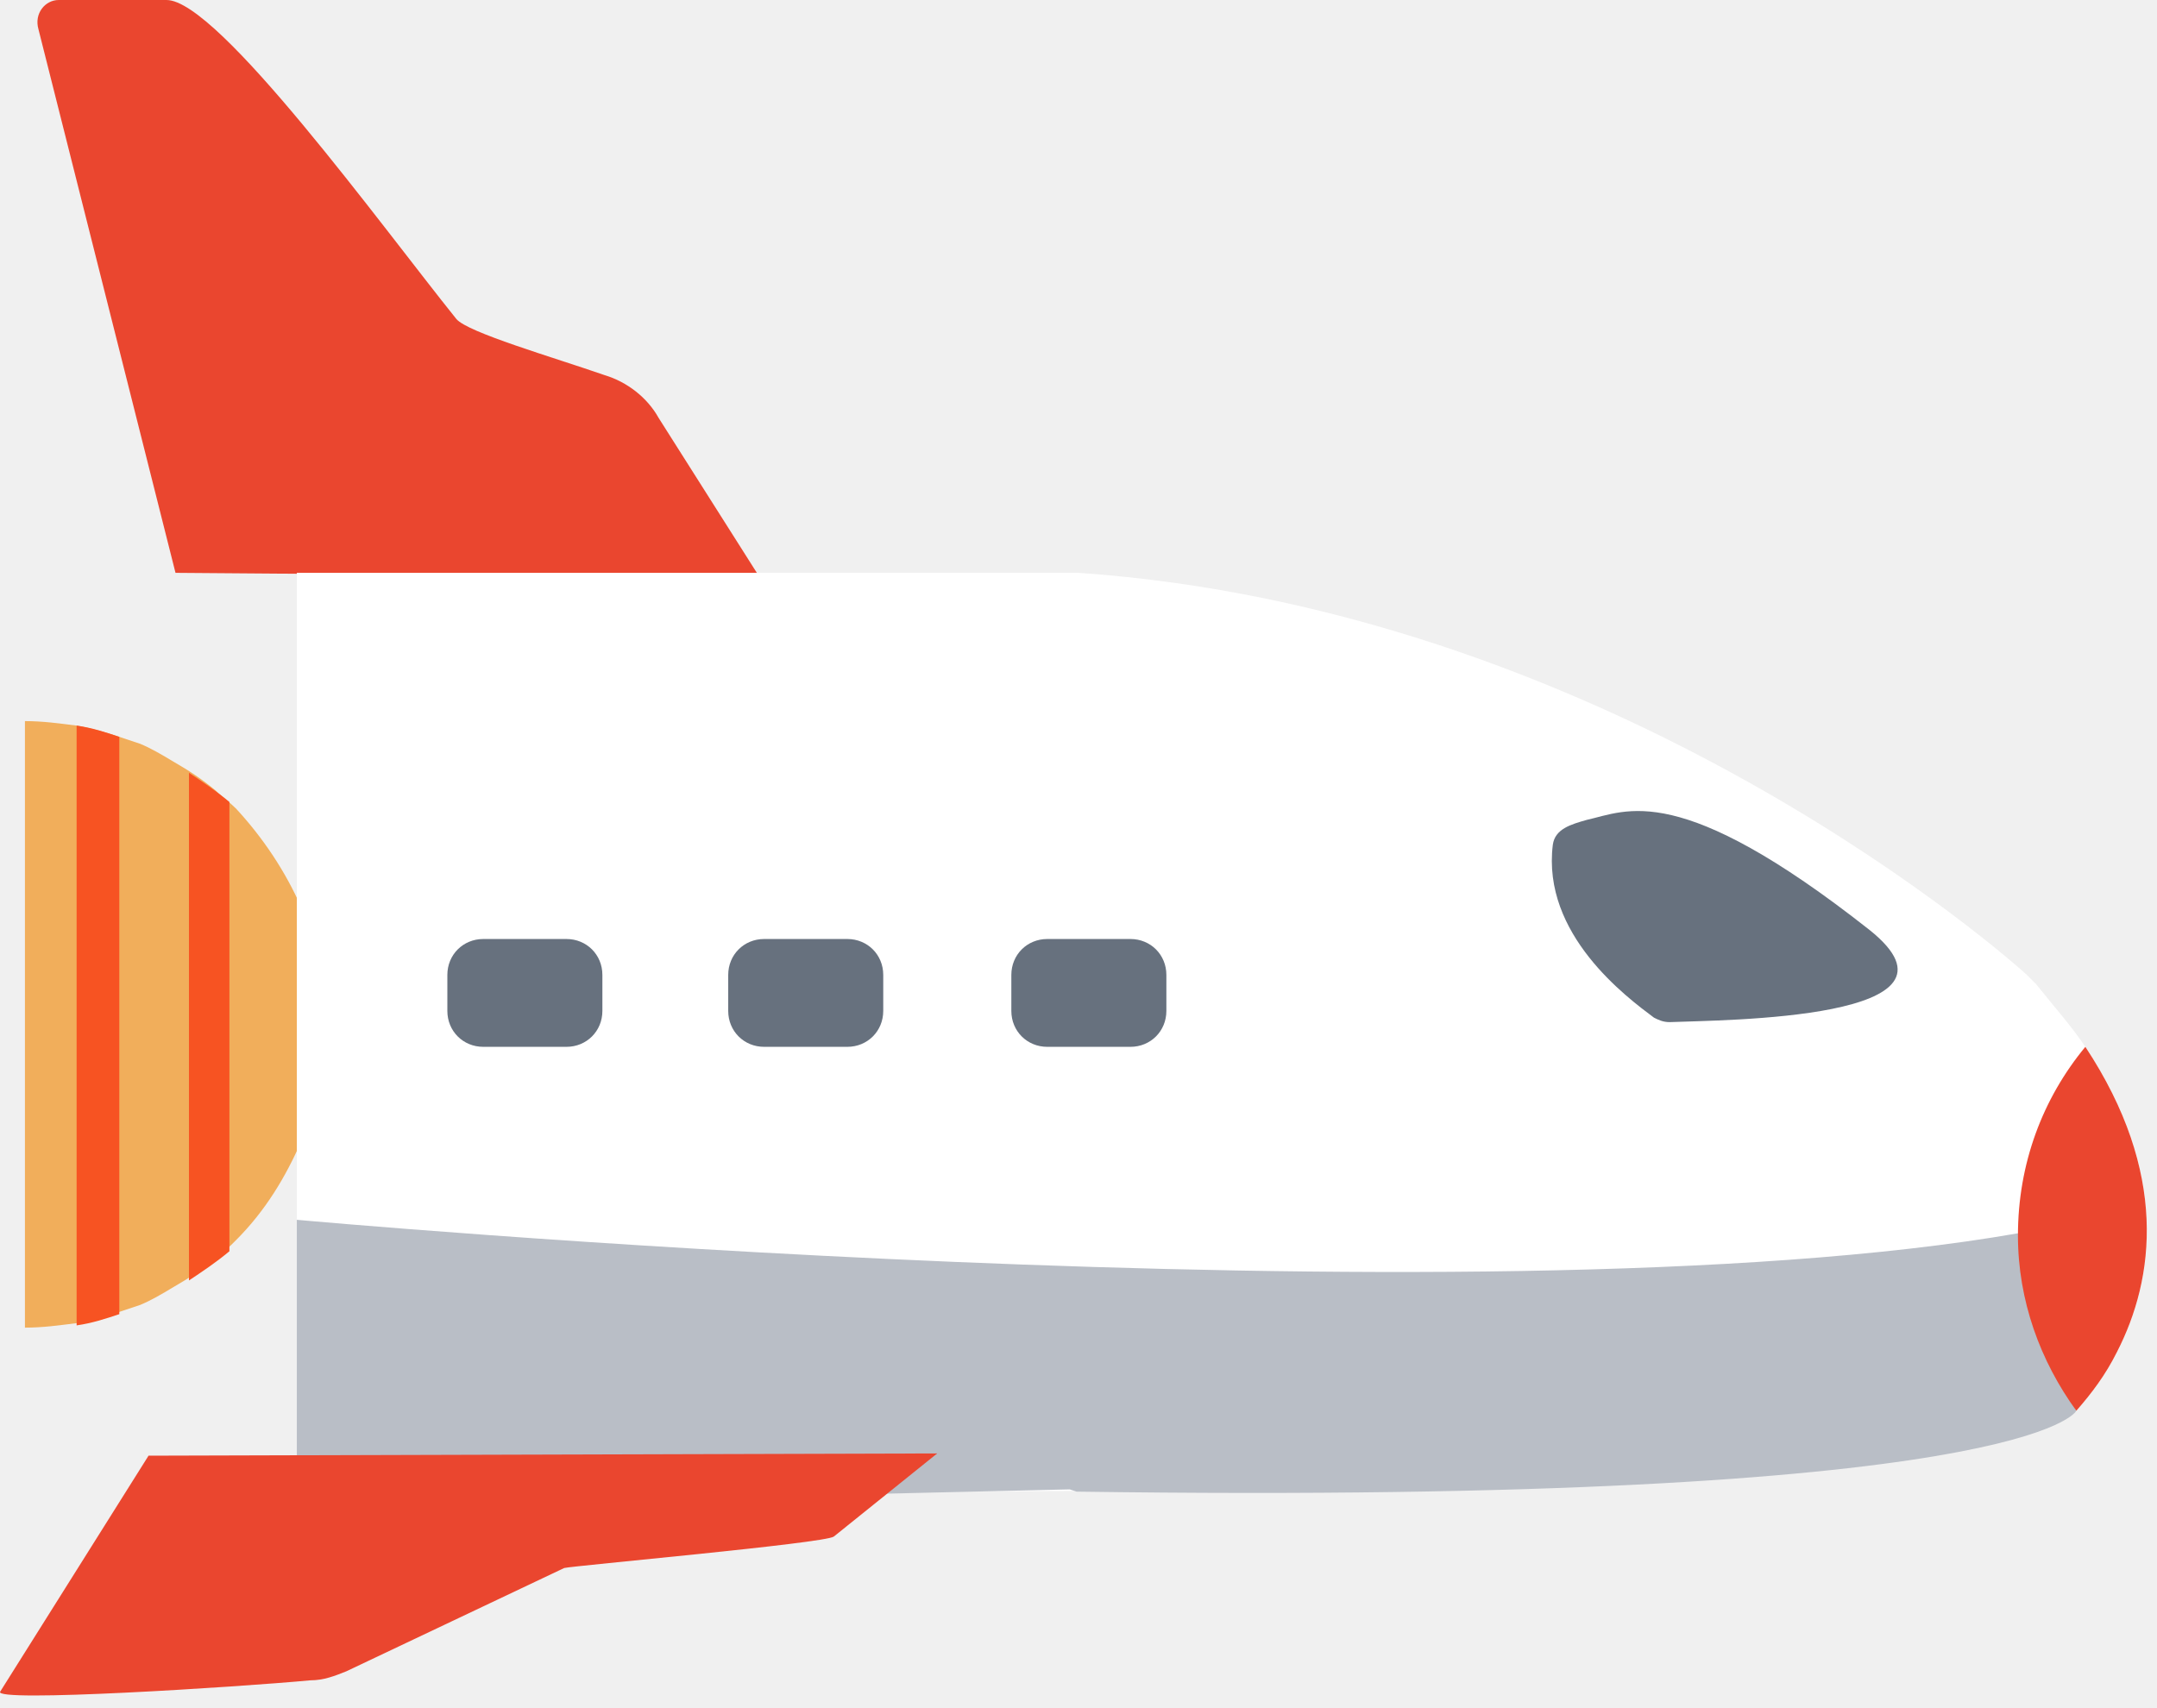
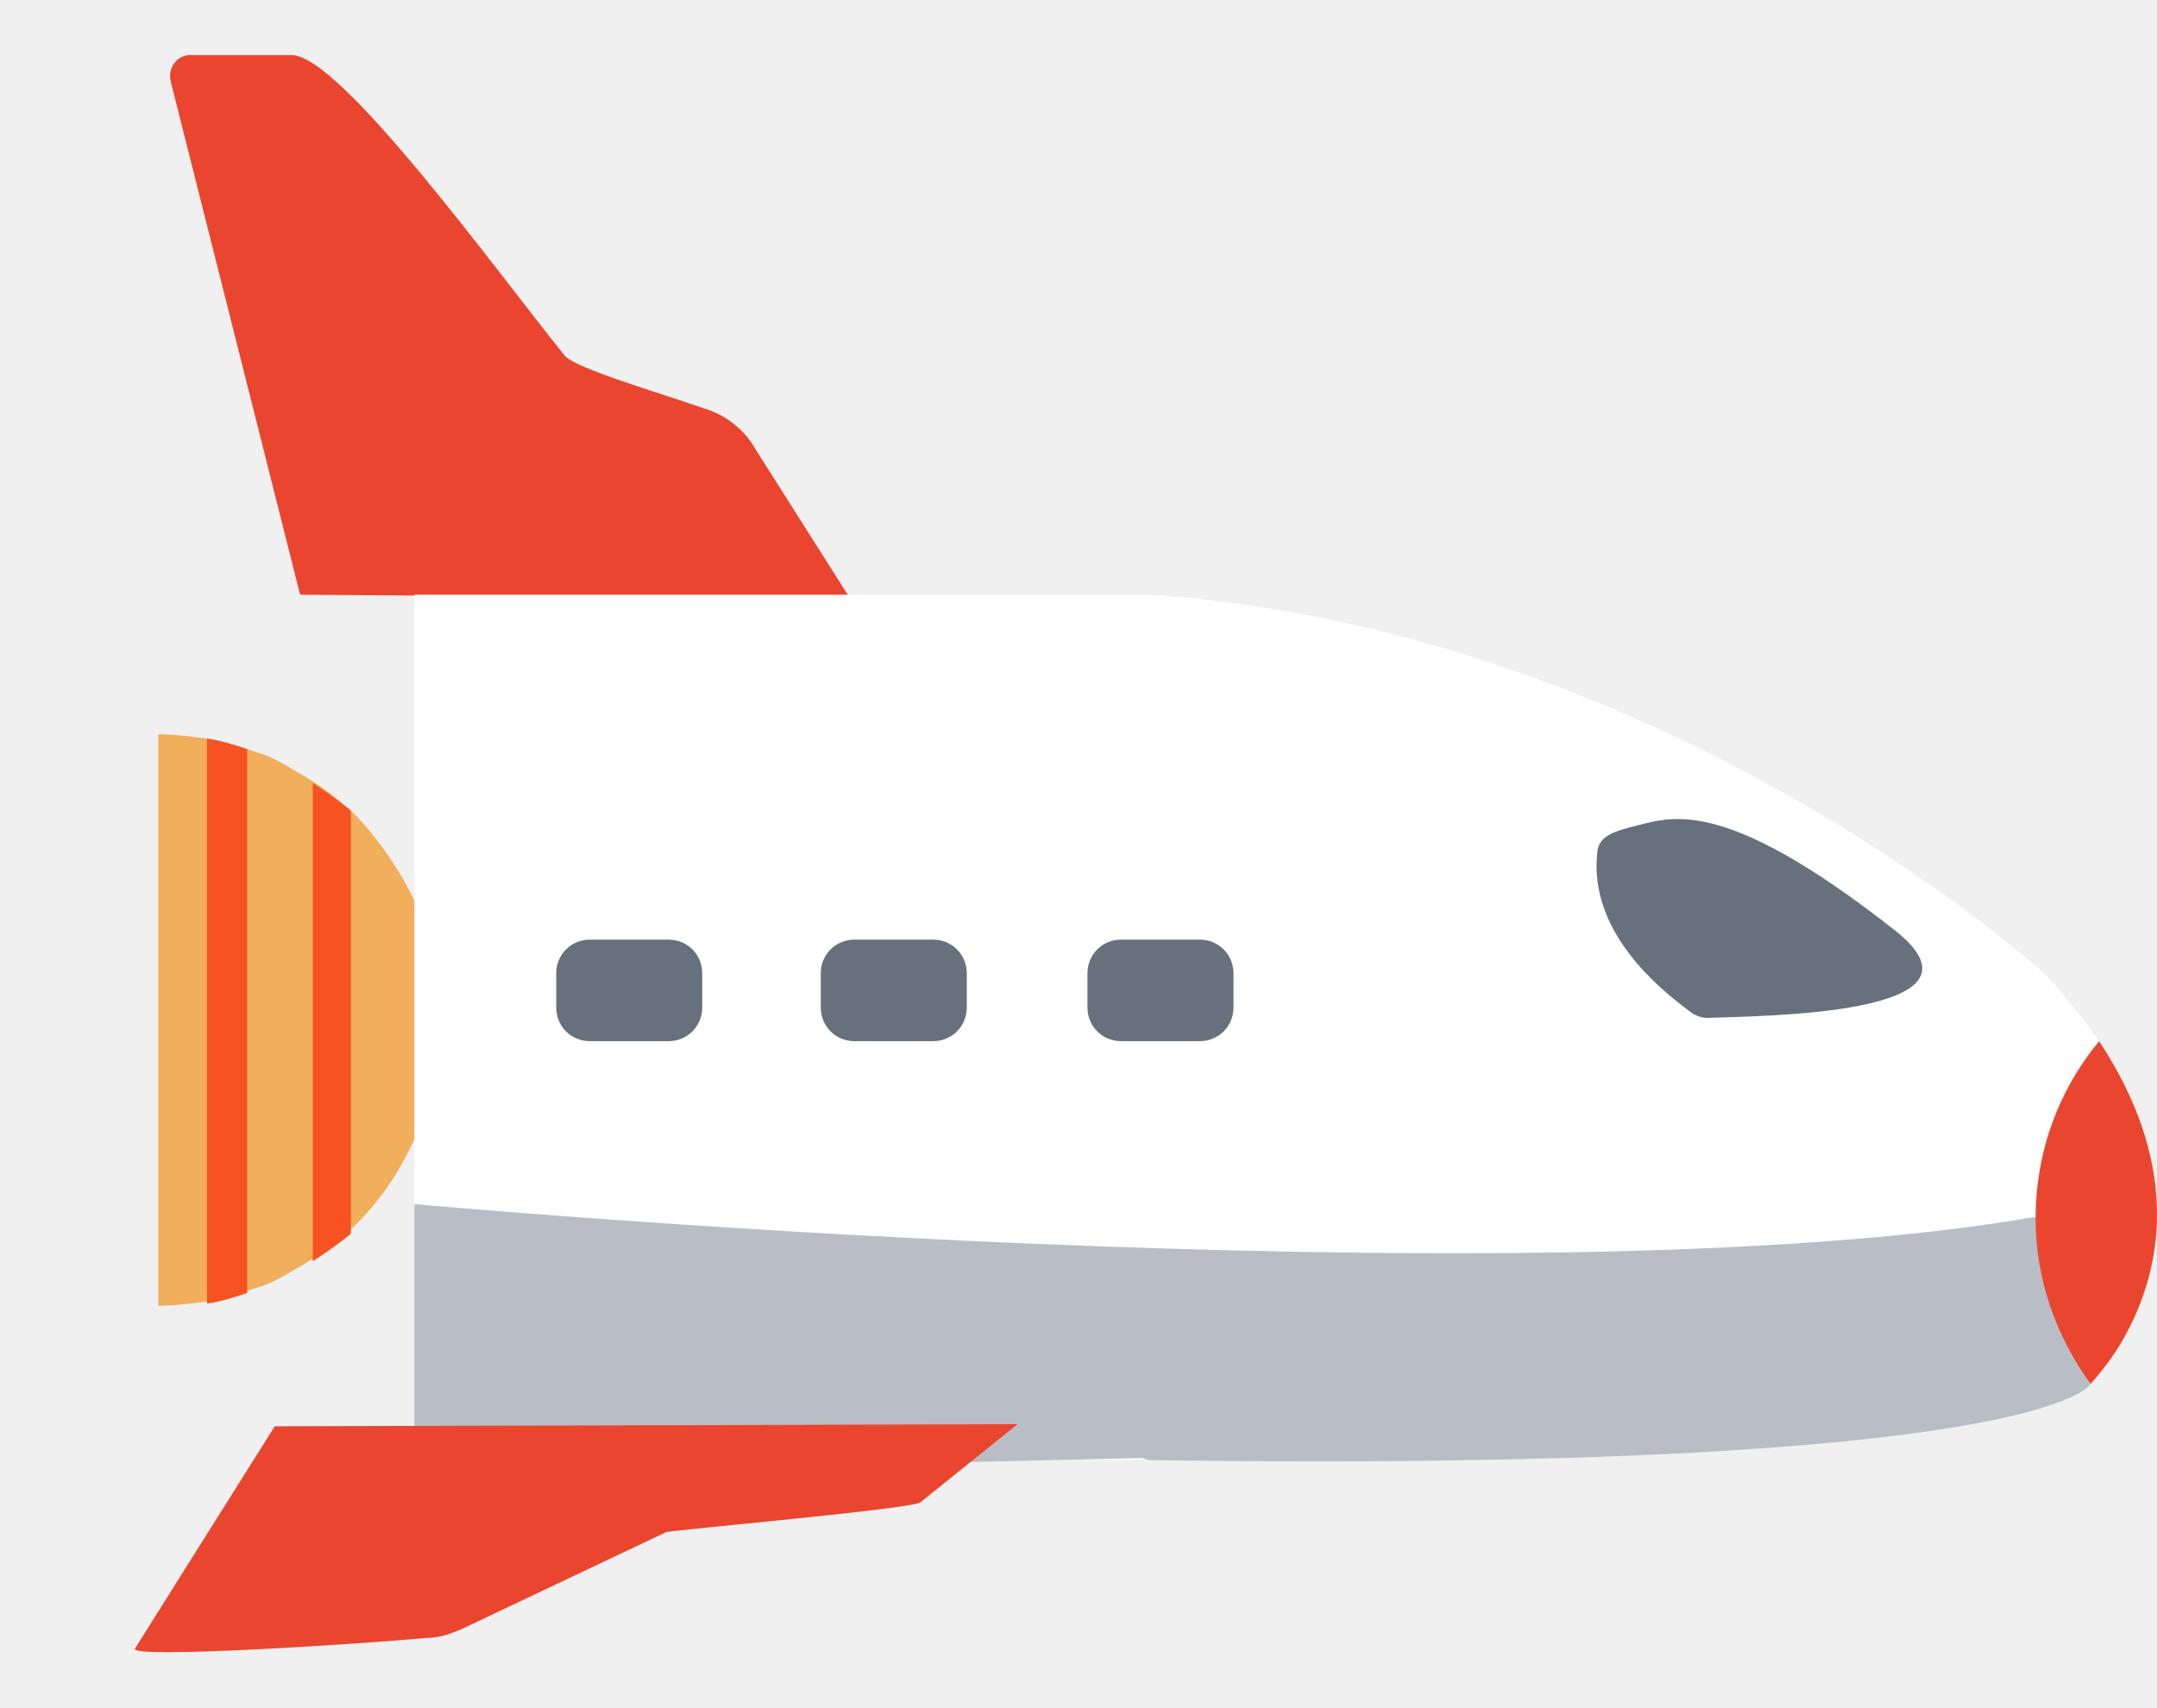
- <svg xmlns="http://www.w3.org/2000/svg" width="96" height="76" viewBox="0 0 96 76" fill="none">
-   <path d="M14.41 45.6C14.41 47.4 14.11 49.1 13.41 50.8C12.71 52.4 11.81 53.9 10.51 55.2C10.21 55.5 9.91 55.8 9.61 56C9.01 56.5 8.41 56.9 7.71 57.3C7.21 57.6 6.71 57.9 6.21 58.1C5.91 58.2 5.61 58.3 5.31 58.4C4.71 58.6 4.11 58.8 3.41 58.9C2.61 59 1.91 59.1 1.11 59.1V45.6V32.1C1.91 32.1 2.61 32.2 3.41 32.3C4.01 32.4 4.71 32.6 5.31 32.8C5.61 32.9 5.91 33 6.21 33.1C6.71 33.3 7.21 33.6 7.71 33.9C8.41 34.3 9.01 34.7 9.61 35.2C9.91 35.5 10.21 35.7 10.51 36C11.71 37.3 12.71 38.8 13.41 40.4C14.11 42.1 14.41 43.8 14.41 45.6Z" fill="#F1AE5B" />
-   <path d="M2.611 0H7.411C9.711 0 17.011 10.1 20.311 14.2C20.811 14.8 24.611 15.9 26.911 16.7C27.911 17 28.811 17.7 29.311 18.6L33.811 25.7L7.811 25.5L1.711 1.3C1.511 0.6 2.011 0 2.611 0Z" fill="#EA462F" />
-   <path d="M94.211 60.2C93.711 61.2 93.111 62 92.411 62.8C90.311 65.1 69.011 66.3 65.911 66.3L13.211 66.5V25.5H48.011C71.011 27.1 88.111 41.5 90.211 43.4C90.311 43.5 90.511 43.7 90.611 43.8C91.411 44.8 92.211 45.7 92.811 46.6C96.511 52.2 95.911 56.9 94.211 60.2Z" fill="white" />
-   <path d="M5.31 32.8V58.5C4.71 58.7 4.11 58.9 3.41 59V32.3C4.11 32.4 4.71 32.6 5.31 32.8Z" fill="#F75322" />
-   <path d="M10.21 35.7V55.7C9.61 56.2 9.01 56.6 8.41 57V34.4C9.01 34.8 9.61 35.2 10.21 35.7Z" fill="#F75322" />
-   <path d="M47.611 66.3L13.211 67.1V54.3C13.211 54.3 65.811 59.1 89.811 54.9C89.811 54.9 92.211 62.6 92.411 62.8C92.411 62.8 90.411 67 47.911 66.4" fill="#B9BEC6" />
-   <path d="M6.611 64.8L41.711 64.7L37.111 68.4C36.711 68.7 25.511 69.7 25.111 69.8L15.411 74.4C14.911 74.6 14.411 74.8 13.811 74.8C10.611 75.1 -0.389 75.8 0.011 75.3L6.611 64.8Z" fill="#EA462F" />
-   <path d="M25.21 46.6H21.51C20.61 46.6 19.91 45.9 19.91 45V43.4C19.91 42.5 20.61 41.8 21.51 41.8H25.21C26.11 41.8 26.81 42.5 26.81 43.4V45C26.81 45.9 26.11 46.6 25.21 46.6Z" fill="#67717E" />
-   <path d="M37.71 46.6H34.01C33.11 46.6 32.41 45.9 32.41 45V43.4C32.41 42.5 33.11 41.8 34.01 41.8H37.71C38.61 41.8 39.31 42.5 39.31 43.4V45C39.31 45.9 38.61 46.6 37.71 46.6Z" fill="#67717E" />
-   <path d="M50.311 46.6H46.611C45.711 46.6 45.011 45.9 45.011 45V43.4C45.011 42.5 45.711 41.8 46.611 41.8H50.311C51.211 41.8 51.911 42.5 51.911 43.4V45C51.911 45.9 51.211 46.6 50.311 46.6Z" fill="#67717E" />
-   <path d="M94.21 60.2C93.71 61.2 93.111 62 92.41 62.8C90.811 60.6 89.811 57.9 89.811 55C89.811 51.8 90.91 48.9 92.811 46.6C96.51 52.2 95.91 56.9 94.21 60.2Z" fill="#EA462F" />
-   <path d="M69.111 37.6C69.21 36.9 69.91 36.7 70.611 36.5C72.41 36.1 74.71 34.7 83.21 41.4C88.21 45.4 76.71 45.4 74.311 45.5C74.01 45.5 73.811 45.4 73.611 45.3C72.41 44.4 68.611 41.6 69.111 37.6Z" fill="#67717E" />
+ <svg xmlns="http://www.w3.org/2000/svg" width="96" height="76" viewBox="0 0 96 76" fill="none" version="1.1">
+   <path d="m 19.574,45.406 c 0,1.695 -0.283,3.297 -0.942,4.898 -0.659,1.507 -1.507,2.92 -2.732,4.145 -0.283,0.283 -0.565,0.565 -0.848,0.754 -0.565,0.471 -1.13,0.848 -1.79,1.225 -0.471,0.283 -0.942,0.565 -1.413,0.754 -0.283,0.094 -0.565,0.188 -0.848,0.283 -0.565,0.188 -1.13,0.377 -1.79,0.471 -0.754,0.094 -1.413,0.188 -2.166,0.188 V 45.406 32.69 c 0.754,0 1.413,0.094 2.166,0.188 0.565,0.094 1.225,0.283 1.79,0.471 0.283,0.094 0.565,0.188 0.848,0.283 0.471,0.188 0.942,0.471 1.413,0.754 0.659,0.377 1.225,0.754 1.79,1.225 0.283,0.283 0.565,0.471 0.848,0.754 1.13,1.225 2.072,2.637 2.732,4.145 0.659,1.601 0.942,3.203 0.942,4.898 z" fill="#f1ae5b" style="stroke-width:0.942" />
+   <path d="m 8.459,2.453 h 4.521 c 2.166,0 9.043,9.514 12.151,13.376 0.471,0.565 4.05,1.601 6.217,2.355 0.942,0.283 1.79,0.942 2.261,1.79 L 37.848,26.661 13.357,26.473 7.611,3.678 C 7.423,3.019 7.894,2.453 8.459,2.453 Z" fill="#ea462f" style="stroke-width:0.942" />
+   <path d="m 94.741,59.158 c -0.471,0.942 -1.036,1.695 -1.695,2.449 -1.978,2.166 -22.041,3.297 -24.961,3.297 L 18.444,65.093 V 26.473 h 32.78 c 21.665,1.507 37.772,15.071 39.75,16.861 0.094,0.094 0.283,0.283 0.377,0.377 0.754,0.942 1.507,1.79 2.072,2.637 3.485,5.275 2.92,9.702 1.319,12.81 z" fill="#ffffff" style="stroke-width:0.942" />
+   <path d="m 11.002,33.349 v 24.208 c -0.565,0.188 -1.13,0.377 -1.79,0.471 V 32.878 c 0.659,0.094 1.225,0.283 1.79,0.471 z" fill="#f75322" style="stroke-width:0.942" />
+   <path d="m 15.617,36.081 v 18.839 c -0.565,0.471 -1.13,0.848 -1.696,1.225 V 34.856 c 0.565,0.377 1.13,0.754 1.696,1.225 z" fill="#f75322" style="stroke-width:0.942" />
+   <path d="m 50.847,64.904 -32.403,0.754 V 53.601 c 0,0 49.546,4.521 72.153,0.565 0,0 2.261,7.253 2.449,7.441 0,0 -1.884,3.956 -41.916,3.391" fill="#b9bec6" id="path2478" style="stroke-width:0.942" />
+   <path d="m 12.227,63.491 33.062,-0.094 -4.333,3.485 c -0.377,0.283 -10.927,1.225 -11.303,1.319 l -9.137,4.333 c -0.471,0.188 -0.942,0.377 -1.507,0.377 -3.014,0.283 -13.376,0.942 -12.999,0.471 z" fill="#ea462f" id="path2480" style="stroke-width:0.942" />
+   <path d="m 29.747,46.348 h -3.485 c -0.848,0 -1.507,-0.659 -1.507,-1.507 v -1.507 c 0,-0.848 0.659,-1.507 1.507,-1.507 h 3.485 c 0.848,0 1.507,0.659 1.507,1.507 v 1.507 c 0,0.848 -0.659,1.507 -1.507,1.507 z" fill="#67717e" style="stroke-width:0.942" />
+   <path d="m 41.521,46.348 h -3.485 c -0.848,0 -1.507,-0.659 -1.507,-1.507 v -1.507 c 0,-0.848 0.659,-1.507 1.507,-1.507 h 3.485 c 0.848,0 1.507,0.659 1.507,1.507 v 1.507 c 0,0.848 -0.659,1.507 -1.507,1.507 z" fill="#67717e" style="stroke-width:0.942" />
+   <path d="m 53.39,46.348 h -3.485 c -0.848,0 -1.507,-0.659 -1.507,-1.507 v -1.507 c 0,-0.848 0.659,-1.507 1.507,-1.507 h 3.485 c 0.848,0 1.507,0.659 1.507,1.507 v 1.507 c 0,0.848 -0.659,1.507 -1.507,1.507 z" fill="#67717e" style="stroke-width:0.942" />
+   <path d="m 94.741,59.158 c -0.471,0.942 -1.036,1.695 -1.695,2.449 -1.507,-2.072 -2.449,-4.616 -2.449,-7.347 0,-3.014 1.036,-5.746 2.826,-7.912 3.485,5.275 2.92,9.702 1.319,12.81 z" fill="#ea462f" style="stroke-width:0.942" />
+   <path d="m 71.098,37.87 c 0.094,-0.659 0.754,-0.848 1.413,-1.036 1.695,-0.377 3.862,-1.695 11.868,4.616 4.71,3.768 -6.123,3.768 -8.383,3.862 -0.283,0 -0.471,-0.094 -0.659,-0.188 -1.13,-0.848 -4.71,-3.485 -4.239,-7.253 z" fill="#67717e" style="stroke-width:0.942" />
</svg>
